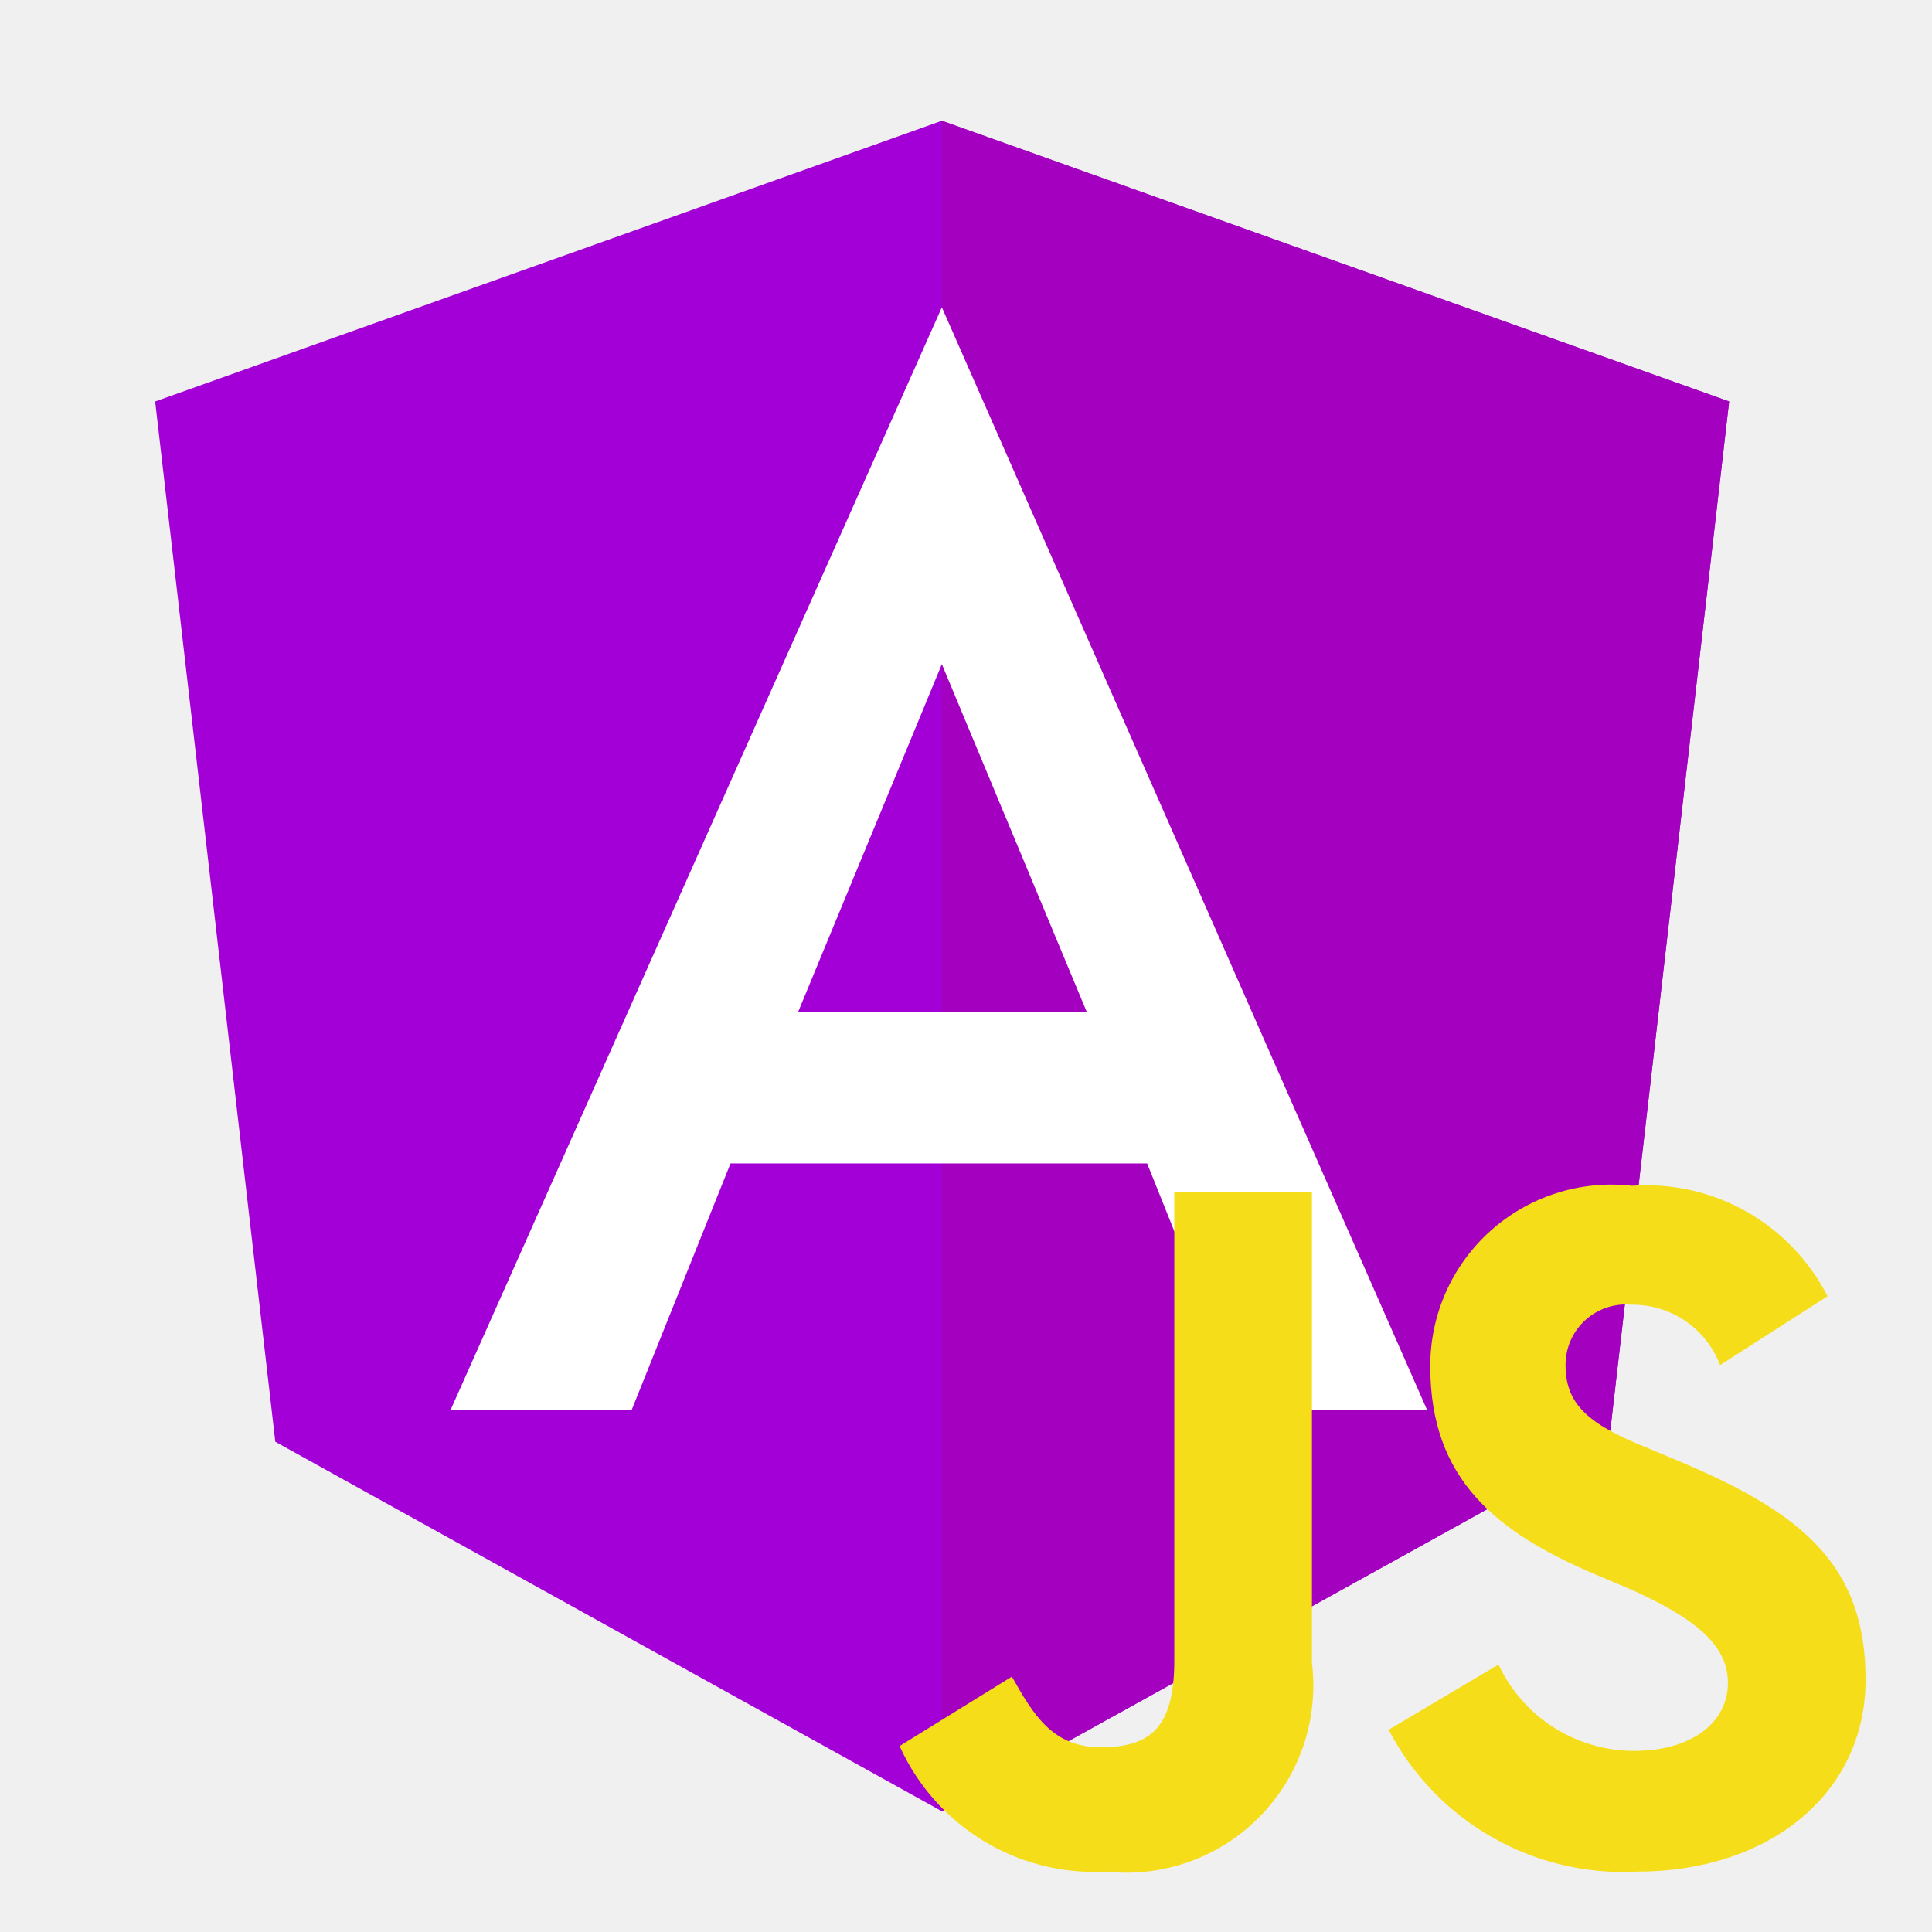
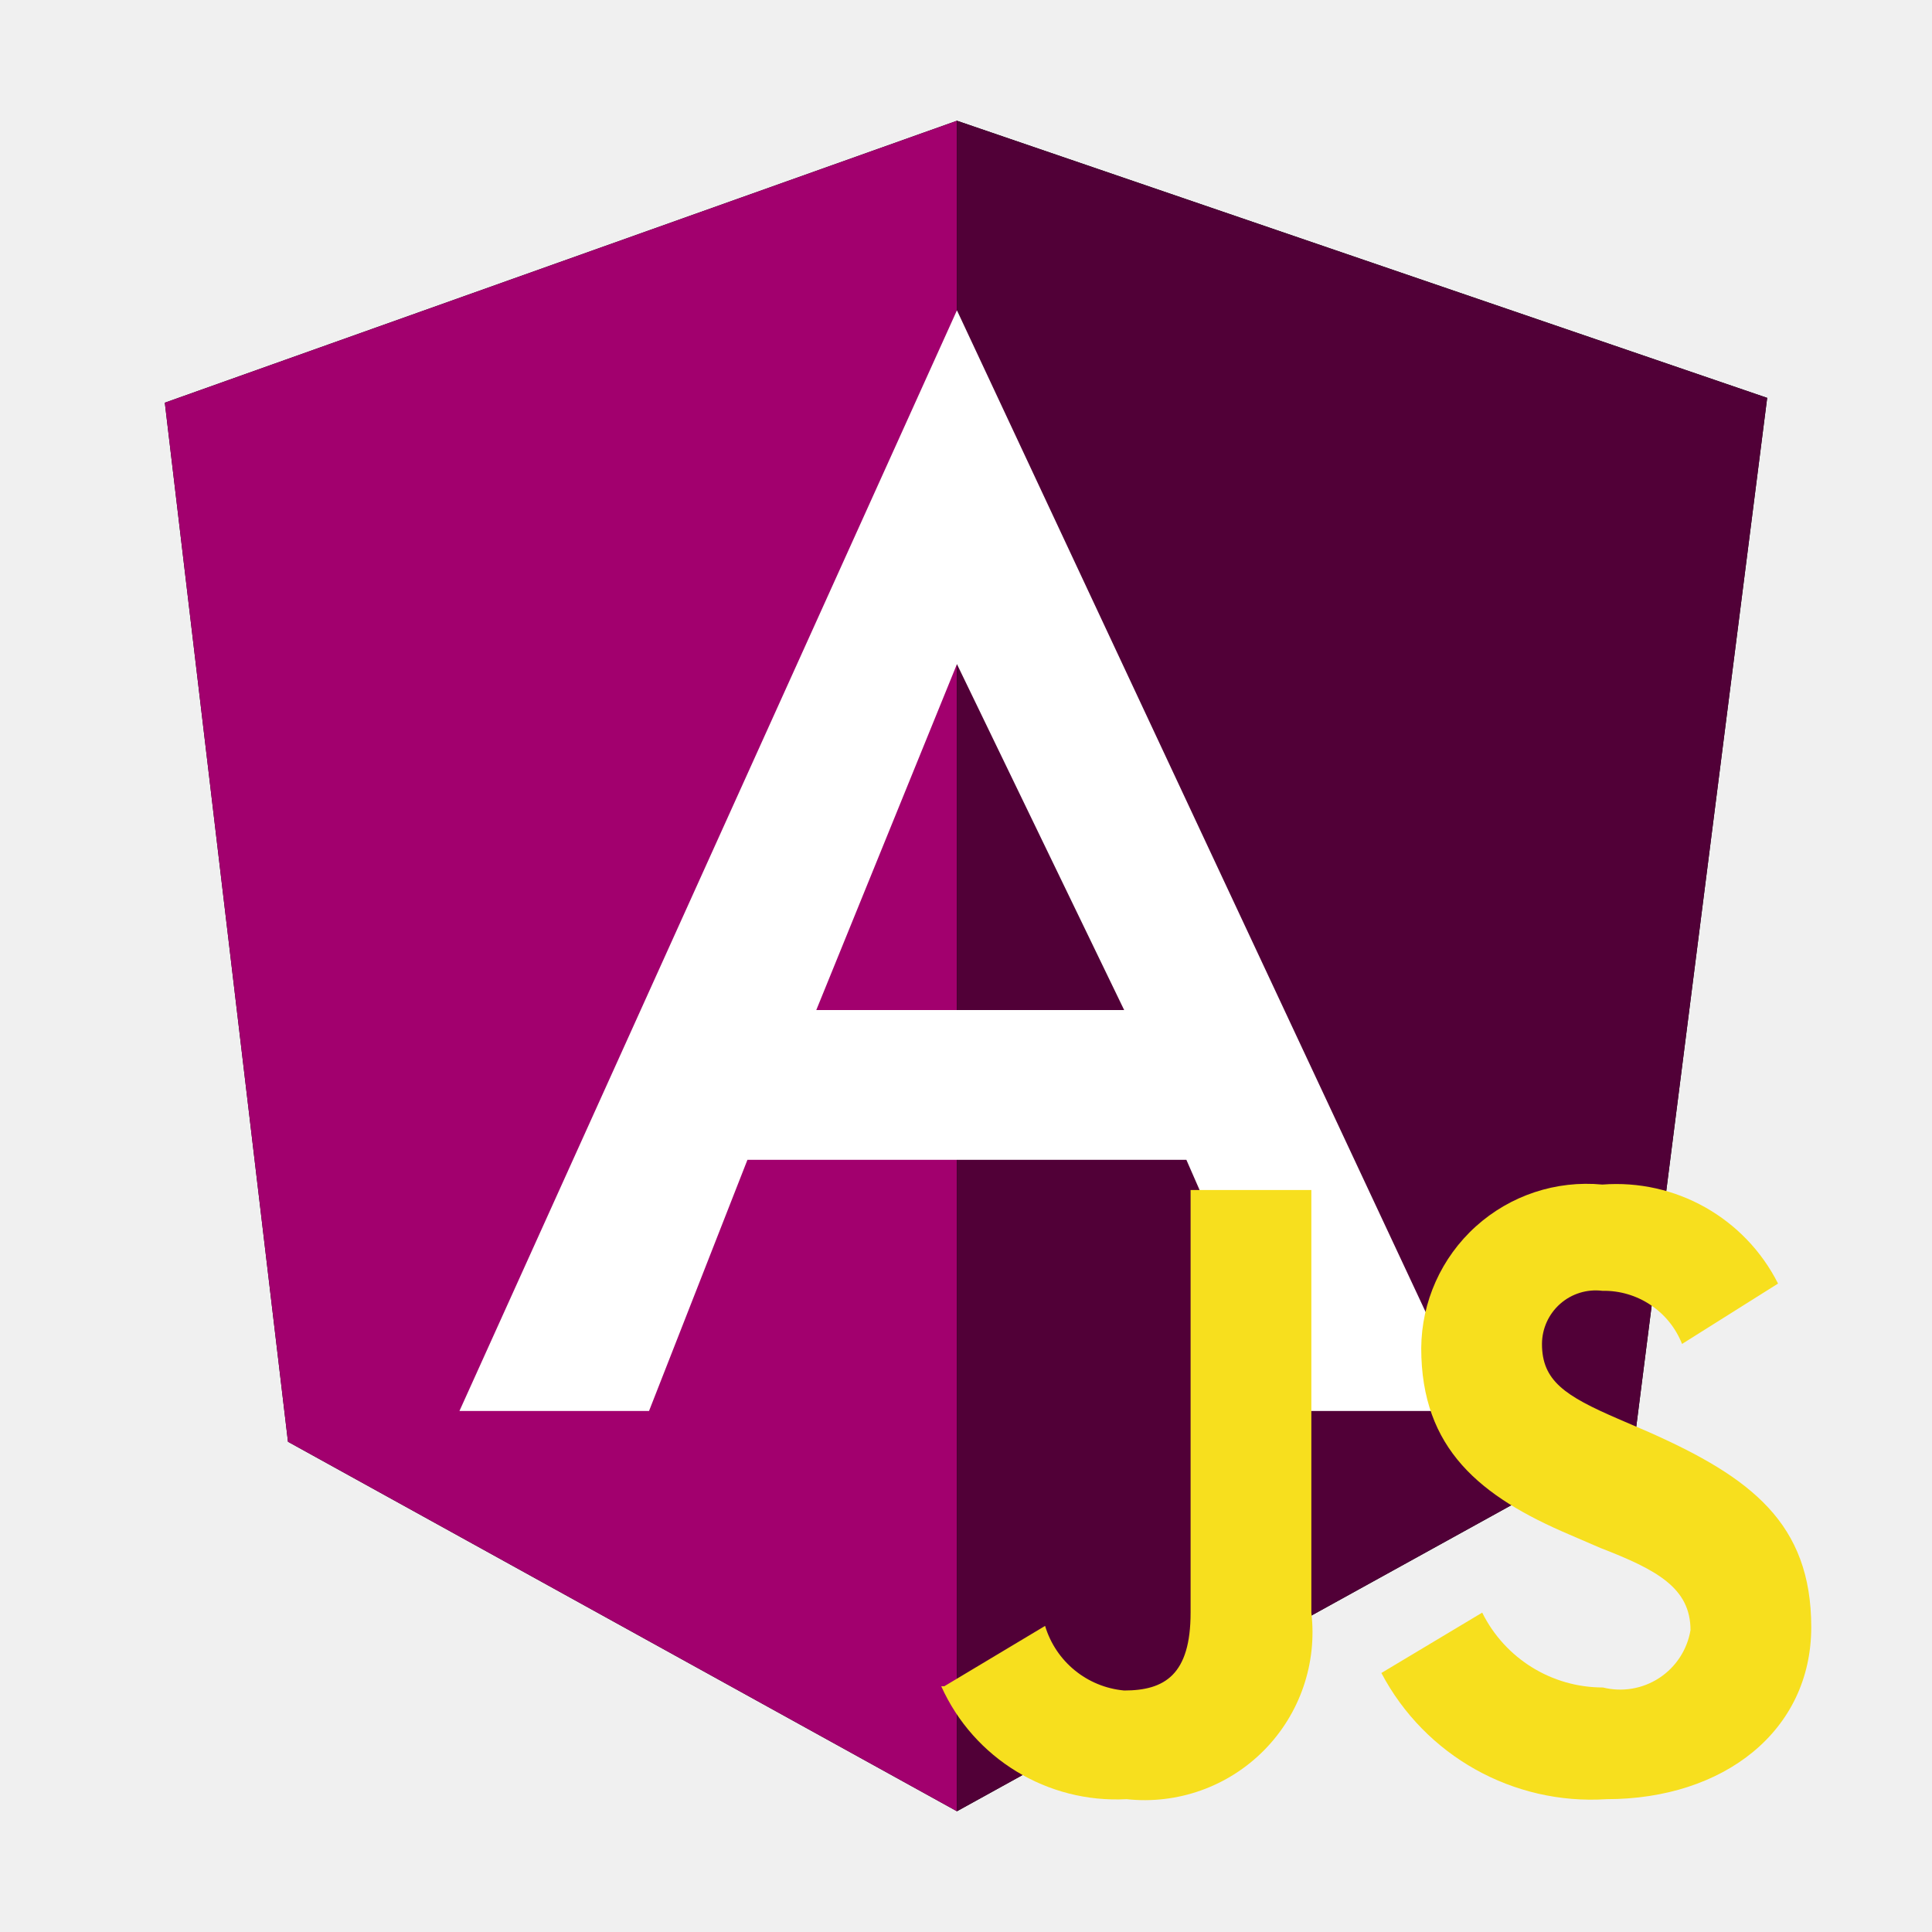
- <svg xmlns="http://www.w3.org/2000/svg" viewBox="0 0 32 32">
-   <g id="ng2_module_js">
-     <polygon points="15.6 2 15.6 2 15.6 2 2.57 6.65 4.56 23.88 15.6 30 15.6 30 15.6 30 26.65 23.88 28.64 6.65 15.6 2" style="fill:#a300d8" />
-     <polygon points="15.6 2 15.6 5.11 15.6 5.09 15.6 19.28 15.6 19.28 15.6 30 15.6 30 26.65 23.88 28.64 6.65 15.6 2" style="fill:#a300bf" />
-     <path d="M15.6,5.09,7.46,23.36h3l1.64-4.09H19l1.64,4.09h3L15.6,5.09ZM18,16.76H13.22L15.6,11Z" style="fill:#fff" />
-     <path d="M24.82,27.57A2.48,2.48,0,0,0,27.07,29c.95,0,1.55-.47,1.55-1.13S28,26.77,27,26.32l-.57-.24c-1.65-.7-2.74-1.58-2.74-3.44a3,3,0,0,1,3.34-3,3.37,3.37,0,0,1,3.24,1.83l-1.78,1.14a1.55,1.55,0,0,0-1.47-1,1,1,0,0,0-1.09,1c0,.68.42,1,1.4,1.39l.57.24c1.94.83,3,1.68,3,3.58S29.29,31,27.12,31A4.38,4.38,0,0,1,23,28.65Zm-8.06.2c.36.64.68,1.17,1.47,1.17s1.22-.29,1.22-1.43V19.75h2.28v7.79A3.1,3.1,0,0,1,18.32,31a3.54,3.54,0,0,1-3.42-2.08Z" style="fill:#f5de19" />
+ <svg xmlns="http://www.w3.org/2000/svg" id="angular" viewBox="0 0 32 32">
+   <polygon points="2.73 6.67 15.85 2 29.27 6.59 27.08 23.8 15.85 30 4.77 23.88 2.73 6.67" />
+   <path d="M2.73,6.67L15.85,2V30L4.77,23.88Z" style="fill: #a2006e" />
+   <path d="M15.85,2L29.27,6.59,27.08,23.8,15.85,30V2Z" style="fill: #510037" />
+   <path id="A" d="M15.85,5.14l8.53,18.23H21.47l-1.82-4.16H15.85V16.73h2.77L15.85,11l-2.33,5.73h2.33v2.48H12.38l-1.63,4.16H7.61Z" style="fill: #fff" />
+   <g id="official_js" data-name="official js">
+     <path d="M15.64,27.93l1.67-1A1.51,1.51,0,0,0,18.62,28c0.67,0,1.1-.26,1.1-1.29v-7h2v7a2.78,2.78,0,0,1-3.06,3.09,3.18,3.18,0,0,1-3.07-1.87" style="fill: #f7df1e" />
+     <path d="M22.88,27.71l1.67-1a2.23,2.23,0,0,0,2,1.24A1.18,1.18,0,0,0,28,27c0-.7-0.56-1-1.49-1.36l-0.51-.22c-1.48-.63-2.46-1.42-2.46-3.09a2.74,2.74,0,0,1,3-2.71,3,3,0,0,1,2.91,1.64l-1.59,1a1.39,1.39,0,0,0-1.32-.88,0.89,0.89,0,0,0-1,.88c0,0.61.38,0.86,1.26,1.24l0.51,0.22C29,24.47,30,25.23,30,26.95s-1.45,2.85-3.39,2.85a3.93,3.93,0,0,1-3.73-2.09" style="fill: #f7df1e" />
  </g>
+   <rect width="32" height="32" style="fill: #fff;opacity: 0" />
</svg>
